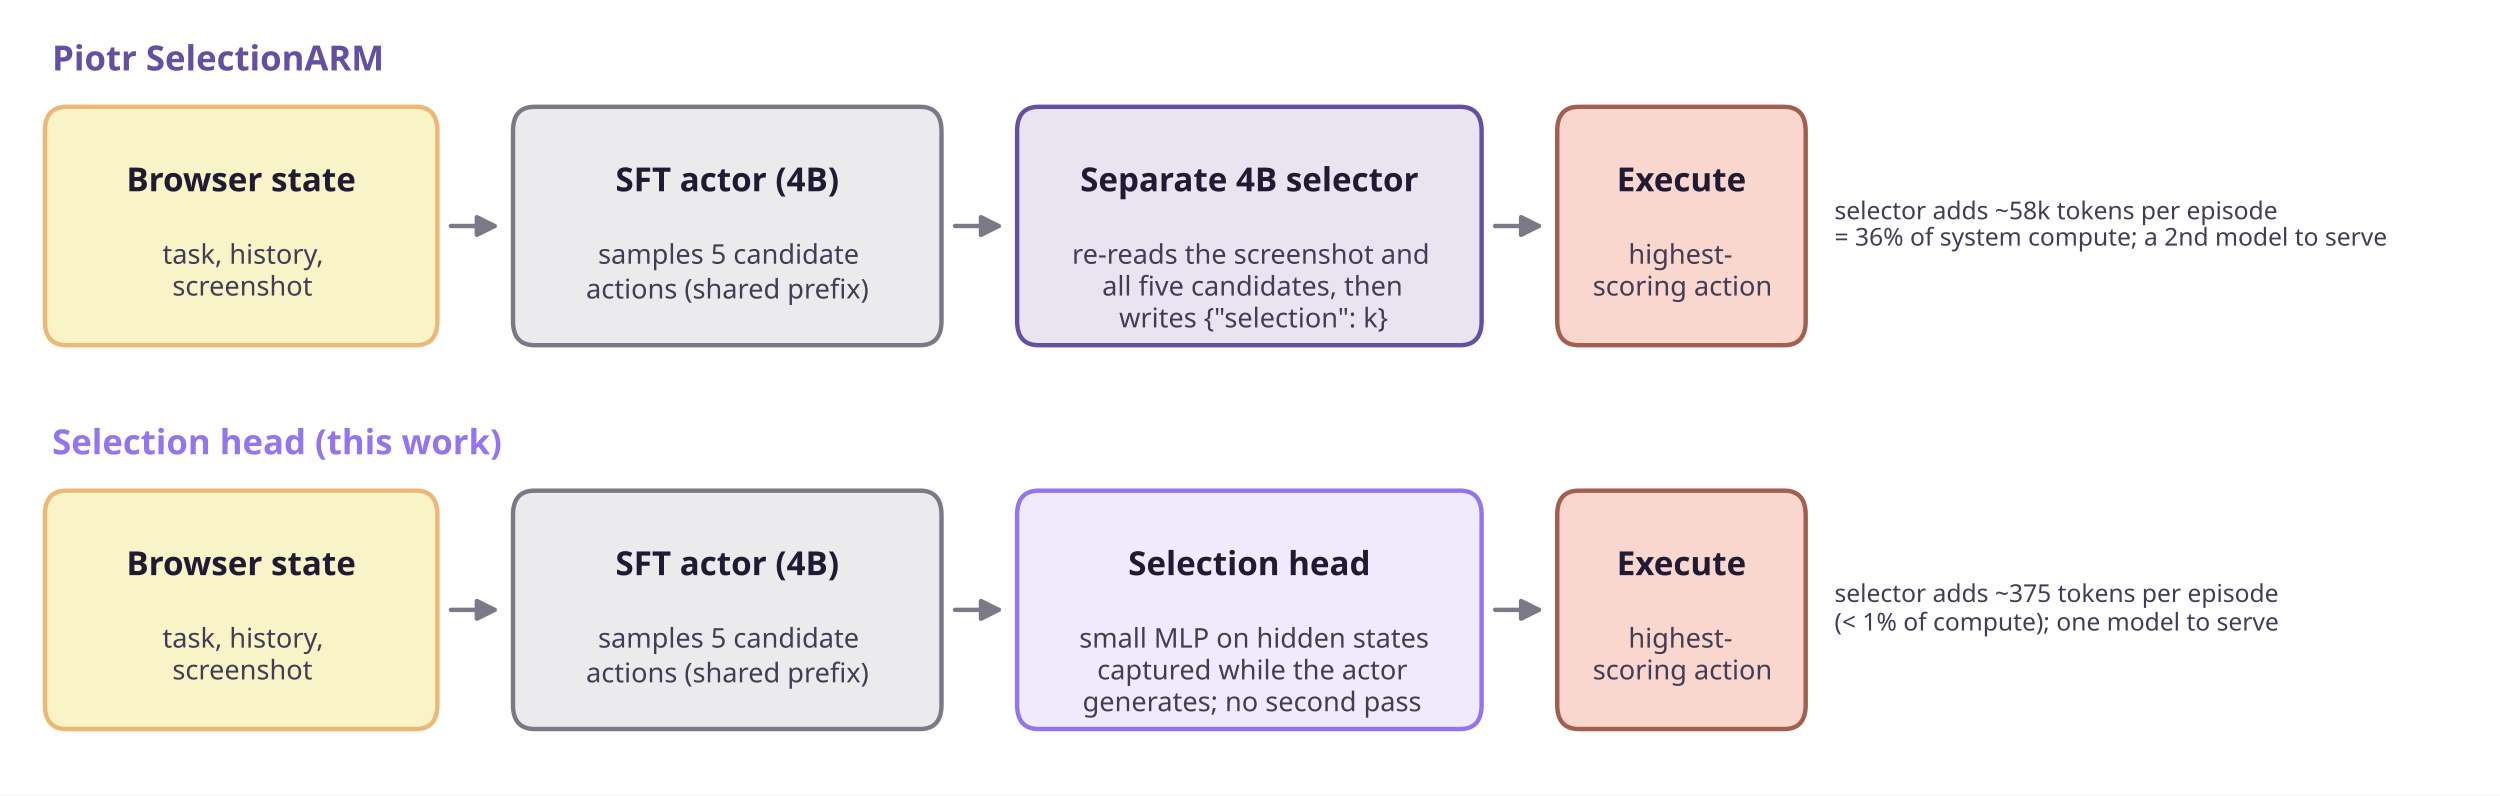
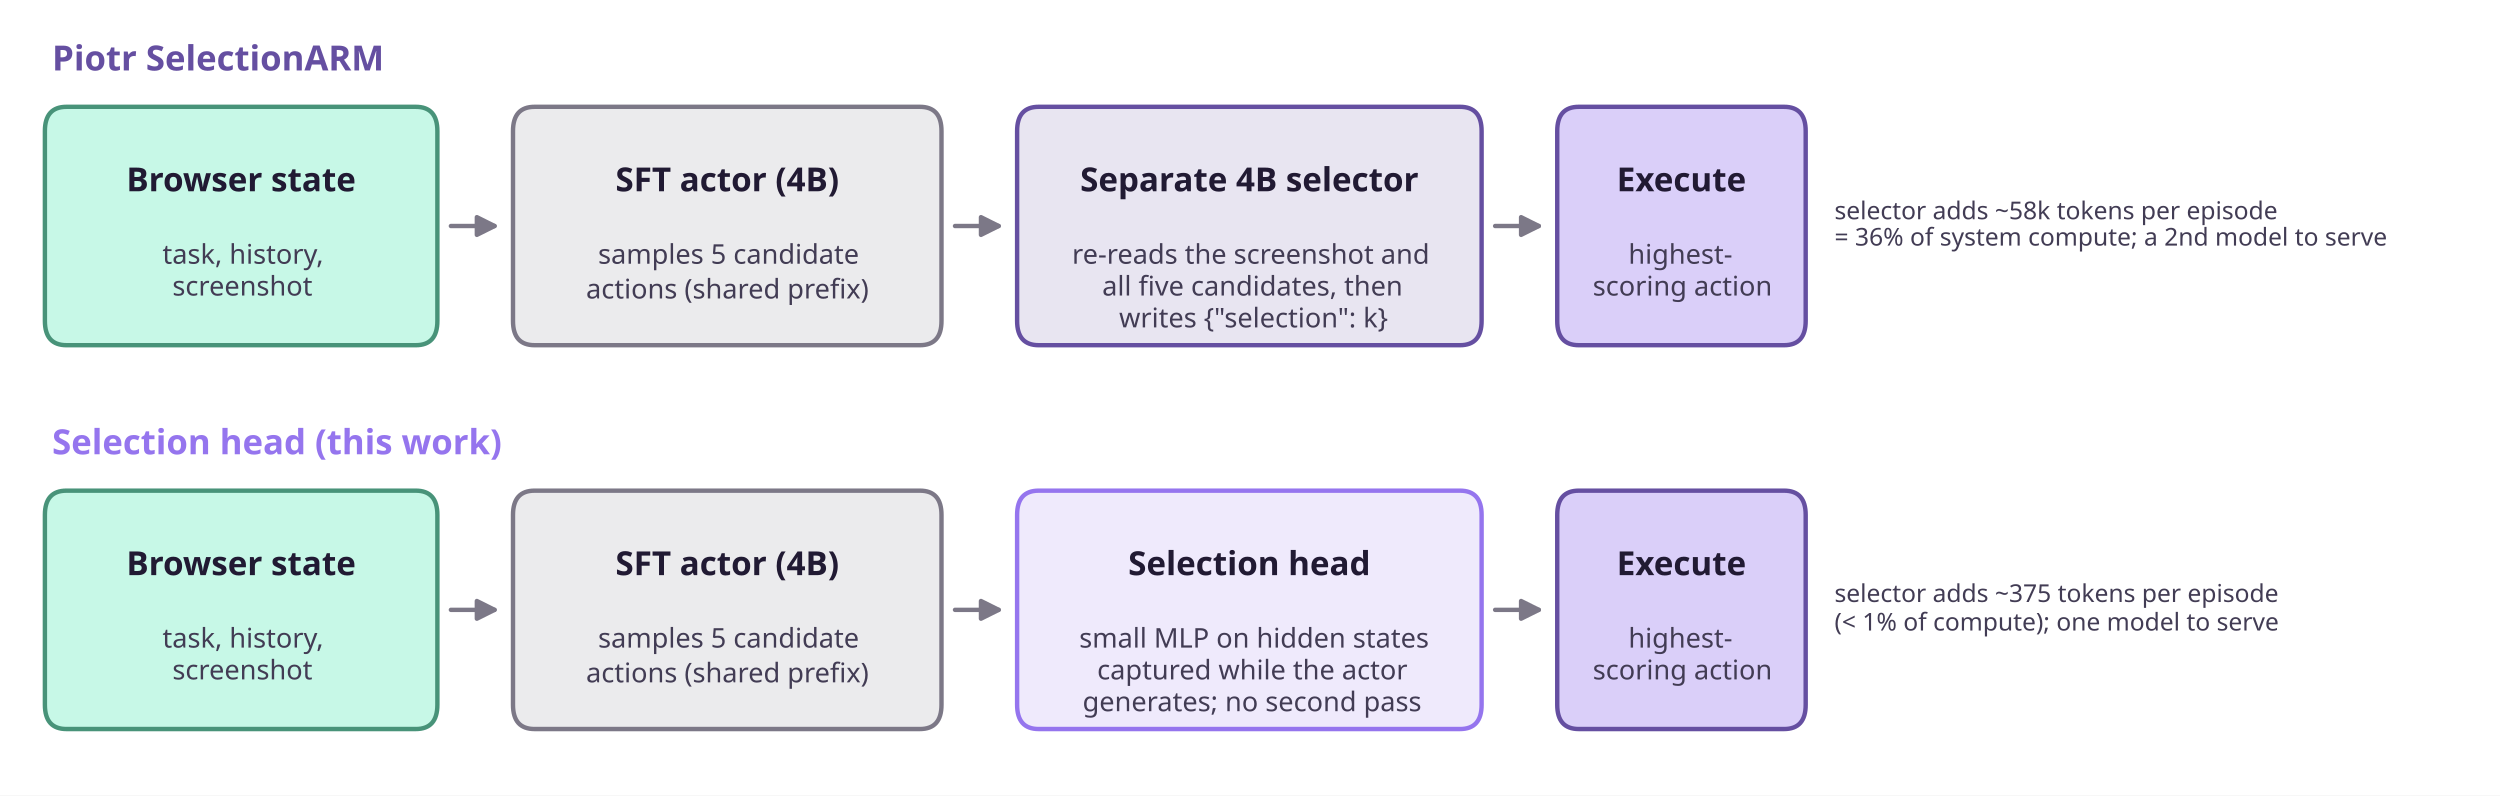
<svg xmlns="http://www.w3.org/2000/svg" width="792pt" height="252pt" viewBox="0 0 792 252" version="1.1">
  <defs>
    <style type="text/css">*{stroke-linejoin: round; stroke-linecap: butt}</style>
  </defs>
  <g id="figure_1">
    <g id="patch_1">
      <path d="M 0 252 L 792 252 L 792 0 L 0 0 z " style="fill: #ffffff" />
    </g>
    <g id="axes_1">
      <g id="patch_2">
-         <path d="M 21.067 109.36 L 131.718 109.36 Q 138.562 109.36 138.562 101.68 L 138.562 41.52 Q 138.562 33.84 131.718 33.84 L 21.067 33.84 Q 14.222 33.84 14.222 41.52 L 14.222 101.68 Q 14.222 109.36 21.067 109.36 z " clip-path="url(#p6173be58eb)" style="fill: #f8f4c7; stroke: #edb774; stroke-width: 1.4; stroke-linejoin: miter" />
+         <path d="M 21.067 109.36 L 131.718 109.36 Q 138.562 109.36 138.562 101.68 L 138.562 41.52 Q 138.562 33.84 131.718 33.84 L 21.067 33.84 Q 14.222 33.84 14.222 41.52 L 14.222 101.68 Q 14.222 109.36 21.067 109.36 z " clip-path="url(#p3c2a85ebb5)" style="fill: #c7f8e7; stroke: #489379; stroke-width: 1.4; stroke-linejoin: miter" />
      </g>
      <g id="patch_3">
-         <path d="M 169.362 109.36 L 291.42 109.36 Q 298.265 109.36 298.265 101.68 L 298.265 41.52 Q 298.265 33.84 291.42 33.84 L 169.362 33.84 Q 162.517 33.84 162.517 41.52 L 162.517 101.68 Q 162.517 109.36 169.362 109.36 z " clip-path="url(#p6173be58eb)" style="fill: #ebebed; stroke: #7c7887; stroke-width: 1.4; stroke-linejoin: miter" />
+         <path d="M 169.362 109.36 L 291.42 109.36 Q 298.265 109.36 298.265 101.68 L 298.265 41.52 Q 298.265 33.84 291.42 33.84 L 169.362 33.84 Q 162.517 33.84 162.517 41.52 L 162.517 101.68 Q 162.517 109.36 169.362 109.36 z " clip-path="url(#p3c2a85ebb5)" style="fill: #ebebed; stroke: #7c7887; stroke-width: 1.4; stroke-linejoin: miter" />
      </g>
      <g id="patch_4">
-         <path d="M 329.064 109.36 L 462.53 109.36 Q 469.374 109.36 469.374 101.68 L 469.374 41.52 Q 469.374 33.84 462.53 33.84 L 329.064 33.84 Q 322.22 33.84 322.22 41.52 L 322.22 101.68 Q 322.22 109.36 329.064 109.36 z " clip-path="url(#p6173be58eb)" style="fill: #e8e5f1; stroke: #654fa1; stroke-width: 1.4; stroke-linejoin: miter" />
+         <path d="M 329.064 109.36 L 462.53 109.36 Q 469.374 109.36 469.374 101.68 L 469.374 41.52 Q 469.374 33.84 462.53 33.84 L 329.064 33.84 Q 322.22 33.84 322.22 41.52 L 322.22 101.68 Q 322.22 109.36 329.064 109.36 z " clip-path="url(#p3c2a85ebb5)" style="fill: #e8e5f1; stroke: #654fa1; stroke-width: 1.4; stroke-linejoin: miter" />
      </g>
      <g id="patch_5">
-         <path d="M 500.174 109.36 L 565.196 109.36 Q 572.04 109.36 572.04 101.68 L 572.04 41.52 Q 572.04 33.84 565.196 33.84 L 500.174 33.84 Q 493.33 33.84 493.33 41.52 L 493.33 101.68 Q 493.33 109.36 500.174 109.36 z " clip-path="url(#p6173be58eb)" style="fill: #f9d6ce; stroke: #a15f4f; stroke-width: 1.4; stroke-linejoin: miter" />
+         <path d="M 500.174 109.36 L 565.196 109.36 Q 572.04 109.36 572.04 101.68 L 572.04 41.52 Q 572.04 33.84 565.196 33.84 L 500.174 33.84 Q 493.33 33.84 493.33 41.52 L 493.33 101.68 Q 493.33 109.36 500.174 109.36 z " clip-path="url(#p3c2a85ebb5)" style="fill: #dacff9; stroke: #654fa1; stroke-width: 1.4; stroke-linejoin: miter" />
      </g>
      <g id="patch_6">
-         <path d="M 21.067 230.96 L 131.718 230.96 Q 138.562 230.96 138.562 223.28 L 138.562 163.12 Q 138.562 155.44 131.718 155.44 L 21.067 155.44 Q 14.222 155.44 14.222 163.12 L 14.222 223.28 Q 14.222 230.96 21.067 230.96 z " clip-path="url(#p6173be58eb)" style="fill: #f8f4c7; stroke: #edb774; stroke-width: 1.4; stroke-linejoin: miter" />
+         <path d="M 21.067 230.96 L 131.718 230.96 Q 138.562 230.96 138.562 223.28 L 138.562 163.12 Q 138.562 155.44 131.718 155.44 L 21.067 155.44 Q 14.222 155.44 14.222 163.12 L 14.222 223.28 Q 14.222 230.96 21.067 230.96 z " clip-path="url(#p3c2a85ebb5)" style="fill: #c7f8e7; stroke: #489379; stroke-width: 1.4; stroke-linejoin: miter" />
      </g>
      <g id="patch_7">
-         <path d="M 169.362 230.96 L 291.42 230.96 Q 298.265 230.96 298.265 223.28 L 298.265 163.12 Q 298.265 155.44 291.42 155.44 L 169.362 155.44 Q 162.517 155.44 162.517 163.12 L 162.517 223.28 Q 162.517 230.96 169.362 230.96 z " clip-path="url(#p6173be58eb)" style="fill: #ebebed; stroke: #7c7887; stroke-width: 1.4; stroke-linejoin: miter" />
+         <path d="M 169.362 230.96 L 291.42 230.96 Q 298.265 230.96 298.265 223.28 L 298.265 163.12 Q 298.265 155.44 291.42 155.44 L 169.362 155.44 Q 162.517 155.44 162.517 163.12 L 162.517 223.28 Q 162.517 230.96 169.362 230.96 z " clip-path="url(#p3c2a85ebb5)" style="fill: #ebebed; stroke: #7c7887; stroke-width: 1.4; stroke-linejoin: miter" />
      </g>
      <g id="patch_8">
-         <path d="M 329.064 230.96 L 462.53 230.96 Q 469.374 230.96 469.374 223.28 L 469.374 163.12 Q 469.374 155.44 462.53 155.44 L 329.064 155.44 Q 322.22 155.44 322.22 163.12 L 322.22 223.28 Q 322.22 230.96 329.064 230.96 z " clip-path="url(#p6173be58eb)" style="fill: #efeafc; stroke: #9575ee; stroke-width: 1.4; stroke-linejoin: miter" />
+         <path d="M 329.064 230.96 L 462.53 230.96 Q 469.374 230.96 469.374 223.28 L 469.374 163.12 Q 469.374 155.44 462.53 155.44 L 329.064 155.44 Q 322.22 155.44 322.22 163.12 L 322.22 223.28 Q 322.22 230.96 329.064 230.96 z " clip-path="url(#p3c2a85ebb5)" style="fill: #efeafc; stroke: #9575ee; stroke-width: 1.4; stroke-linejoin: miter" />
      </g>
      <g id="patch_9">
-         <path d="M 500.174 230.96 L 565.196 230.96 Q 572.04 230.96 572.04 223.28 L 572.04 163.12 Q 572.04 155.44 565.196 155.44 L 500.174 155.44 Q 493.33 155.44 493.33 163.12 L 493.33 223.28 Q 493.33 230.96 500.174 230.96 z " clip-path="url(#p6173be58eb)" style="fill: #f9d6ce; stroke: #a15f4f; stroke-width: 1.4; stroke-linejoin: miter" />
+         <path d="M 500.174 230.96 L 565.196 230.96 Q 572.04 230.96 572.04 223.28 L 572.04 163.12 Q 572.04 155.44 565.196 155.44 L 500.174 155.44 Q 493.33 155.44 493.33 163.12 L 493.33 223.28 Q 493.33 230.96 500.174 230.96 z " clip-path="url(#p3c2a85ebb5)" style="fill: #dacff9; stroke: #654fa1; stroke-width: 1.4; stroke-linejoin: miter" />
      </g>
      <g id="text_1">
        <text style="fill: #654fa1; font: 700 11px 'Albert Sans'; text-anchor: start" x="16.504" y="22.32" transform="rotate(-0 16.50366 22.32)">Piotr SelectionARM</text>
      </g>
      <g id="text_2">
        <text style="fill: #211a33; font: 700 10.5px 'Albert Sans'; text-anchor: middle" x="76.392" y="60.6" transform="rotate(-0 76.39211 60.6)">Browser state</text>
      </g>
      <g id="text_3">
        <text style="fill: #423c54; font: 8.6px 'Albert Sans'" transform="translate(51.46891 83.552)">task, history,</text>
        <text style="fill: #423c54; font: 8.6px 'Albert Sans'" transform="translate(54.60791 93.6312)">screenshot</text>
      </g>
      <g id="patch_10">
        <path d="M 142.846 71.6 Q 150.541 71.6 156.671 71.6 " style="fill: none; stroke: #7c7887; stroke-width: 1.4; stroke-linecap: round" />
        <path d="M 151.071 68.8 L 156.671 71.6 L 151.071 74.4 z " style="fill: #7c7887; stroke: #7c7887; stroke-width: 1.4; stroke-linecap: round" />
      </g>
      <g id="text_4">
        <text style="fill: #211a33; font: 700 10.5px 'Albert Sans'; text-anchor: middle" x="230.391" y="60.6" transform="rotate(-0 230.391 60.6)">SFT actor (4B)</text>
      </g>
      <g id="text_5">
        <text style="fill: #423c54; font: 8.6px 'Albert Sans'" transform="translate(189.4691 83.552)">samples 5 candidate</text>
        <text style="fill: #423c54; font: 8.6px 'Albert Sans'" transform="translate(185.6629 94.56)">actions (shared prefix)</text>
      </g>
      <g id="patch_11">
        <path d="M 302.549 71.6 Q 310.244 71.6 316.374 71.6 " style="fill: none; stroke: #7c7887; stroke-width: 1.4; stroke-linecap: round" />
        <path d="M 310.774 68.8 L 316.374 71.6 L 310.774 74.4 z " style="fill: #7c7887; stroke: #7c7887; stroke-width: 1.4; stroke-linecap: round" />
      </g>
      <g id="text_6">
        <text style="fill: #211a33; font: 700 10.5px 'Albert Sans'; text-anchor: middle" x="395.797" y="60.6" transform="rotate(-0 395.7972 60.6)">Separate 4B selector</text>
      </g>
      <g id="text_7">
        <text style="fill: #423c54; font: 8.6px 'Albert Sans'" transform="translate(339.6217 83.552)">re-reads the screenshot and</text>
        <text style="fill: #423c54; font: 8.6px 'Albert Sans'" transform="translate(349.1724 93.6312)">all five candidates, then</text>
        <text style="fill: #423c54; font: 8.6px 'Albert Sans'" transform="translate(354.5253 103.7104)">writes {"selection": k}</text>
      </g>
      <g id="patch_12">
        <path d="M 473.659 71.6 Q 481.354 71.6 487.483 71.6 " style="fill: none; stroke: #7c7887; stroke-width: 1.4; stroke-linecap: round" />
        <path d="M 481.883 68.8 L 487.483 71.6 L 481.883 74.4 z " style="fill: #7c7887; stroke: #7c7887; stroke-width: 1.4; stroke-linecap: round" />
      </g>
      <g id="text_8">
        <text style="fill: #211a33; font: 700 10.5px 'Albert Sans'; text-anchor: middle" x="532.685" y="60.6" transform="rotate(-0 532.6851 60.6)">Execute</text>
      </g>
      <g id="text_9">
        <text style="fill: #423c54; font: 8.6px 'Albert Sans'" transform="translate(515.8721 83.552)">highest-</text>
        <text style="fill: #423c54; font: 8.6px 'Albert Sans'" transform="translate(504.5859 93.6312)">scoring action</text>
      </g>
      <g id="text_10">
        <text style="fill: #423c54; font: 7.8px 'Albert Sans'" transform="translate(581.1662 69.455)">selector adds ~58k tokens per episode</text>
        <text style="fill: #423c54; font: 7.8px 'Albert Sans'" transform="translate(581.1662 77.801)">= 36% of system compute; a 2nd model to serve</text>
      </g>
      <g id="text_11">
        <text style="fill: #9575ee; font: 700 11px 'Albert Sans'; text-anchor: start" x="16.504" y="143.92" transform="rotate(-0 16.50366 143.92)">Selection head (this work)</text>
      </g>
      <g id="text_12">
        <text style="fill: #211a33; font: 700 10.5px 'Albert Sans'; text-anchor: middle" x="76.392" y="182.2" transform="rotate(-0 76.39211 182.2)">Browser state</text>
      </g>
      <g id="text_13">
        <text style="fill: #423c54; font: 8.6px 'Albert Sans'" transform="translate(51.46891 205.152)">task, history,</text>
        <text style="fill: #423c54; font: 8.6px 'Albert Sans'" transform="translate(54.60791 215.2312)">screenshot</text>
      </g>
      <g id="patch_13">
        <path d="M 142.846 193.2 Q 150.541 193.2 156.671 193.2 " style="fill: none; stroke: #7c7887; stroke-width: 1.4; stroke-linecap: round" />
        <path d="M 151.071 190.4 L 156.671 193.2 L 151.071 196 z " style="fill: #7c7887; stroke: #7c7887; stroke-width: 1.4; stroke-linecap: round" />
      </g>
      <g id="text_14">
        <text style="fill: #211a33; font: 700 10.5px 'Albert Sans'; text-anchor: middle" x="230.391" y="182.2" transform="rotate(-0 230.391 182.2)">SFT actor (4B)</text>
      </g>
      <g id="text_15">
        <text style="fill: #423c54; font: 8.6px 'Albert Sans'" transform="translate(189.4691 205.152)">samples 5 candidate</text>
        <text style="fill: #423c54; font: 8.6px 'Albert Sans'" transform="translate(185.6629 216.16)">actions (shared prefix)</text>
      </g>
      <g id="patch_14">
        <path d="M 302.549 193.2 Q 310.244 193.2 316.374 193.2 " style="fill: none; stroke: #7c7887; stroke-width: 1.4; stroke-linecap: round" />
        <path d="M 310.774 190.4 L 316.374 193.2 L 310.774 196 z " style="fill: #7c7887; stroke: #7c7887; stroke-width: 1.4; stroke-linecap: round" />
      </g>
      <g id="text_16">
        <text style="fill: #211a33; font: 700 10.5px 'Albert Sans'; text-anchor: middle" x="395.797" y="182.2" transform="rotate(-0 395.7972 182.2)">Selection head</text>
      </g>
      <g id="text_17">
        <text style="fill: #423c54; font: 8.6px 'Albert Sans'" transform="translate(341.9014 205.152)">small MLP on hidden states</text>
        <text style="fill: #423c54; font: 8.6px 'Albert Sans'" transform="translate(347.5767 215.2312)">captured while the actor</text>
        <text style="fill: #423c54; font: 8.6px 'Albert Sans'" transform="translate(342.9636 225.3104)">generates; no second pass</text>
      </g>
      <g id="patch_15">
        <path d="M 473.659 193.2 Q 481.354 193.2 487.483 193.2 " style="fill: none; stroke: #7c7887; stroke-width: 1.4; stroke-linecap: round" />
        <path d="M 481.883 190.4 L 487.483 193.2 L 481.883 196 z " style="fill: #7c7887; stroke: #7c7887; stroke-width: 1.4; stroke-linecap: round" />
      </g>
      <g id="text_18">
        <text style="fill: #211a33; font: 700 10.5px 'Albert Sans'; text-anchor: middle" x="532.685" y="182.2" transform="rotate(-0 532.6851 182.2)">Execute</text>
      </g>
      <g id="text_19">
        <text style="fill: #423c54; font: 8.6px 'Albert Sans'" transform="translate(515.8721 205.152)">highest-</text>
        <text style="fill: #423c54; font: 8.6px 'Albert Sans'" transform="translate(504.5859 215.2312)">scoring action</text>
      </g>
      <g id="text_20">
        <text style="fill: #423c54; font: 7.8px 'Albert Sans'" transform="translate(581.1662 190.704)">selector adds ~375 tokens per episode</text>
        <text style="fill: #423c54; font: 7.8px 'Albert Sans'" transform="translate(581.1662 199.752)">(&lt; 1% of compute); one model to serve</text>
      </g>
    </g>
  </g>
  <defs>
-     <clipPath id="p6173be58eb">
+     <clipPath id="p3c2a85ebb5">
      <rect x="10.8" y="10.8" width="730.069" height="230.4" />
    </clipPath>
  </defs>
</svg>
